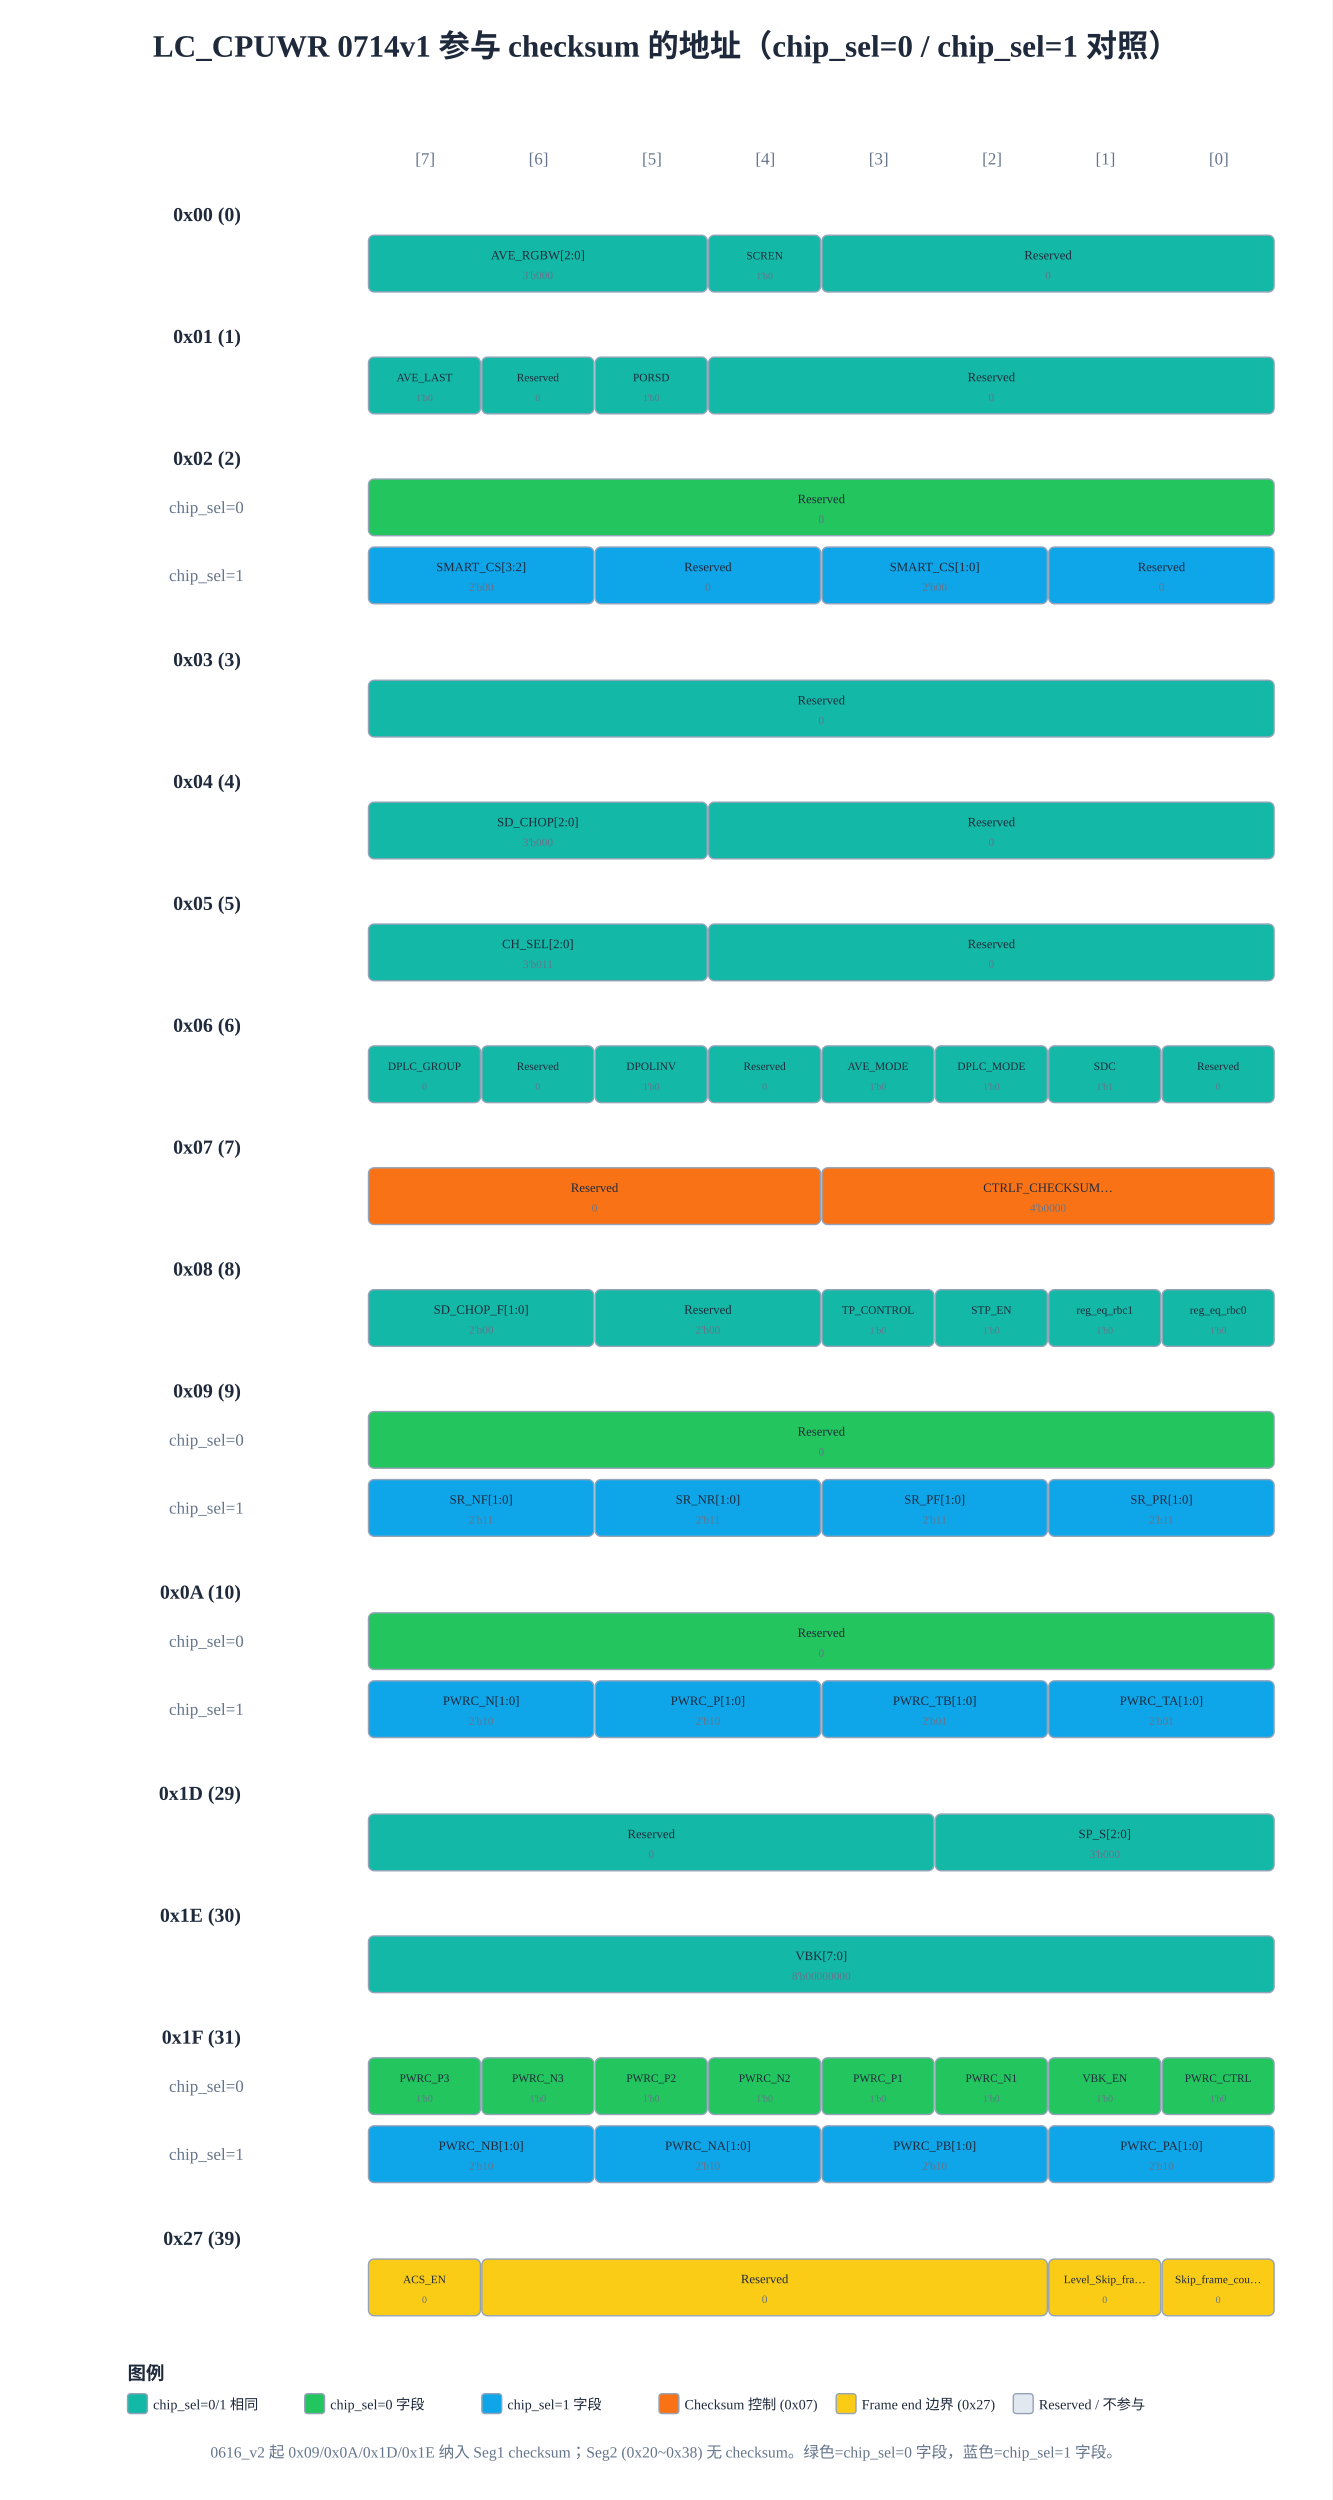
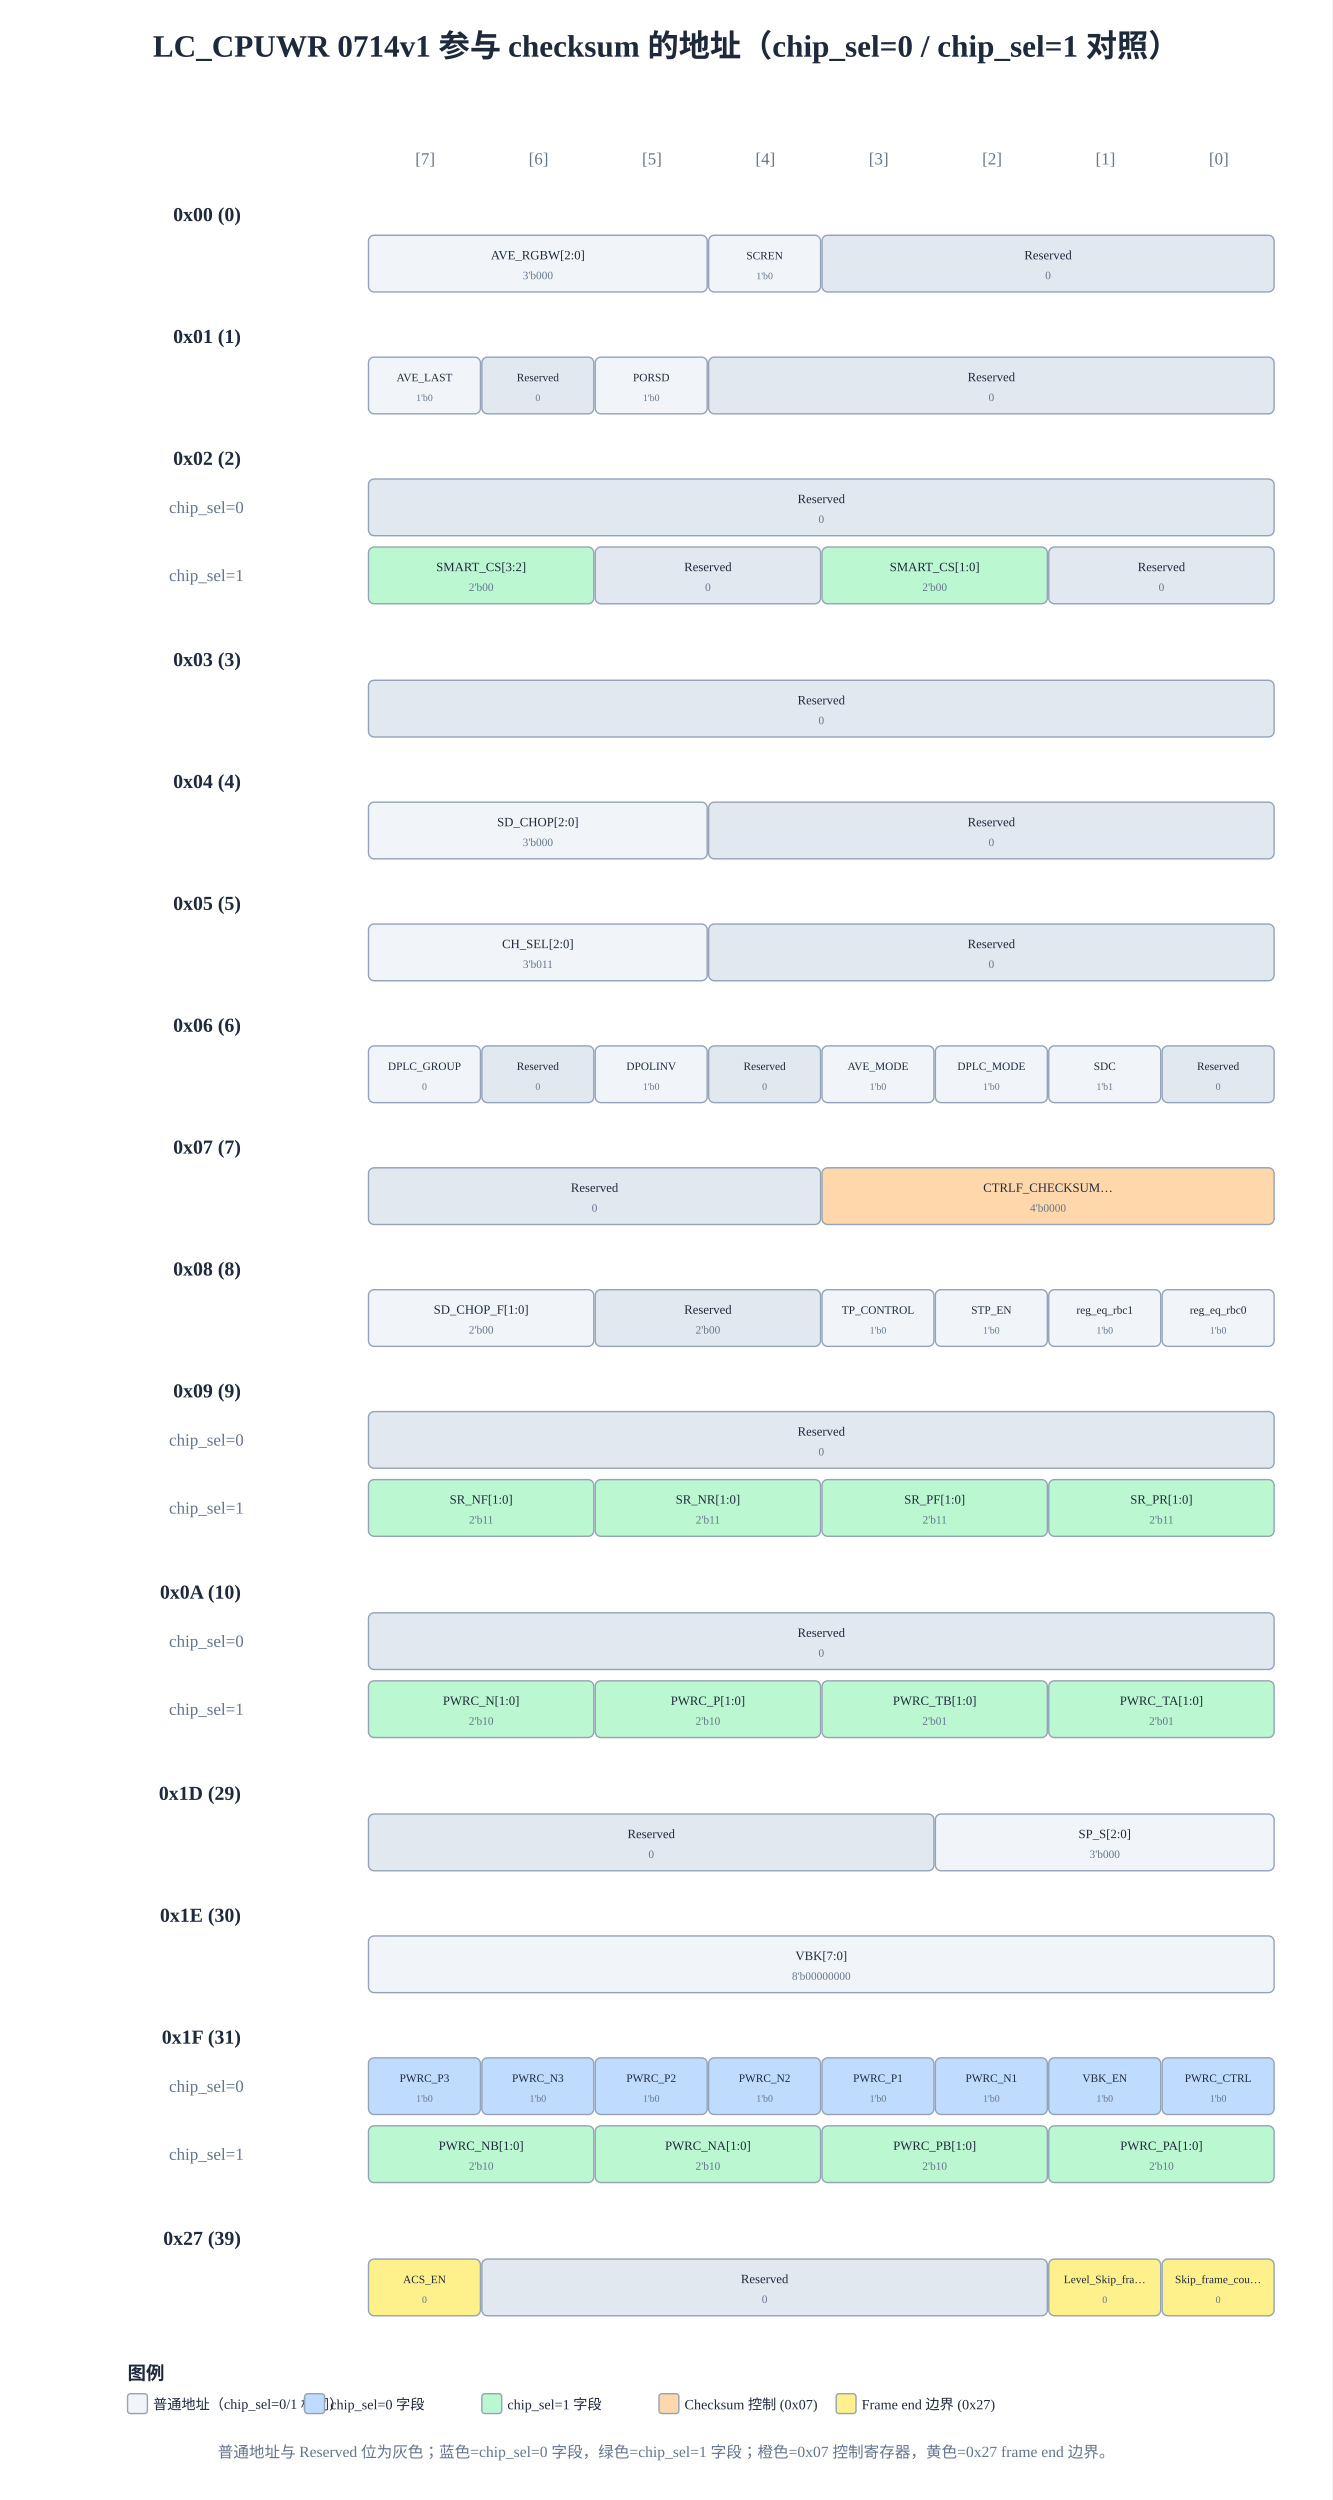
<svg xmlns="http://www.w3.org/2000/svg" width="940" height="1764" viewBox="0 0 940 1764" style="background:#ffffff">
  <rect width="940" height="1764" fill="#ffffff" />
  <text x="470.0" y="40" text-anchor="middle" font-size="22" font-weight="bold" fill="#1e293b">LC_CPUWR 0714v1 参与 checksum 的地址（chip_sel=0 / chip_sel=1 对照）</text>
  <text x="300.0" y="116" text-anchor="middle" font-size="12" fill="#64748b">[7]</text>
  <text x="380.0" y="116" text-anchor="middle" font-size="12" fill="#64748b">[6]</text>
  <text x="460.0" y="116" text-anchor="middle" font-size="12" fill="#64748b">[5]</text>
  <text x="540.0" y="116" text-anchor="middle" font-size="12" fill="#64748b">[4]</text>
  <text x="620.0" y="116" text-anchor="middle" font-size="12" fill="#64748b">[3]</text>
  <text x="700.0" y="116" text-anchor="middle" font-size="12" fill="#64748b">[2]</text>
  <text x="780.0" y="116" text-anchor="middle" font-size="12" fill="#64748b">[1]</text>
  <text x="860.0" y="116" text-anchor="middle" font-size="12" fill="#64748b">[0]</text>
  <text x="170" y="156" text-anchor="end" font-size="14" font-weight="600" fill="#1e293b">0x00 (0)</text>
-   <rect x="260" y="166" width="239" height="40" fill="#14b8a6" stroke="#94a3b8" stroke-width="1" rx="4" />
+   <rect x="260" y="166" width="239" height="40" fill="#f1f5f9" stroke="#94a3b8" stroke-width="1" rx="4" />
  <text x="379.5" y="183.0" text-anchor="middle" font-size="9" font-weight="500" fill="#1e293b">AVE_RGBW[2:0]</text>
  <text x="379.5" y="197.0" text-anchor="middle" font-size="8" fill="#64748b">3'b000</text>
-   <rect x="500" y="166" width="79" height="40" fill="#14b8a6" stroke="#94a3b8" stroke-width="1" rx="4" />
+   <rect x="500" y="166" width="79" height="40" fill="#f1f5f9" stroke="#94a3b8" stroke-width="1" rx="4" />
  <text x="539.5" y="183.0" text-anchor="middle" font-size="8" font-weight="500" fill="#1e293b">SCREN</text>
  <text x="539.5" y="197.0" text-anchor="middle" font-size="7" fill="#64748b">1'b0</text>
-   <rect x="580" y="166" width="319" height="40" fill="#14b8a6" stroke="#94a3b8" stroke-width="1" rx="4" />
+   <rect x="580" y="166" width="319" height="40" fill="#e2e8f0" stroke="#94a3b8" stroke-width="1" rx="4" />
  <text x="739.5" y="183.0" text-anchor="middle" font-size="9" font-weight="500" fill="#1e293b">Reserved</text>
  <text x="739.5" y="197.0" text-anchor="middle" font-size="8" fill="#64748b">0</text>
  <text x="170" y="242" text-anchor="end" font-size="14" font-weight="600" fill="#1e293b">0x01 (1)</text>
-   <rect x="260" y="252" width="79" height="40" fill="#14b8a6" stroke="#94a3b8" stroke-width="1" rx="4" />
+   <rect x="260" y="252" width="79" height="40" fill="#f1f5f9" stroke="#94a3b8" stroke-width="1" rx="4" />
  <text x="299.5" y="269.0" text-anchor="middle" font-size="8" font-weight="500" fill="#1e293b">AVE_LAST</text>
  <text x="299.5" y="283.0" text-anchor="middle" font-size="7" fill="#64748b">1'b0</text>
-   <rect x="340" y="252" width="79" height="40" fill="#14b8a6" stroke="#94a3b8" stroke-width="1" rx="4" />
+   <rect x="340" y="252" width="79" height="40" fill="#e2e8f0" stroke="#94a3b8" stroke-width="1" rx="4" />
  <text x="379.5" y="269.0" text-anchor="middle" font-size="8" font-weight="500" fill="#1e293b">Reserved</text>
  <text x="379.5" y="283.0" text-anchor="middle" font-size="7" fill="#64748b">0</text>
-   <rect x="420" y="252" width="79" height="40" fill="#14b8a6" stroke="#94a3b8" stroke-width="1" rx="4" />
+   <rect x="420" y="252" width="79" height="40" fill="#f1f5f9" stroke="#94a3b8" stroke-width="1" rx="4" />
  <text x="459.5" y="269.0" text-anchor="middle" font-size="8" font-weight="500" fill="#1e293b">PORSD</text>
  <text x="459.5" y="283.0" text-anchor="middle" font-size="7" fill="#64748b">1'b0</text>
-   <rect x="500" y="252" width="399" height="40" fill="#14b8a6" stroke="#94a3b8" stroke-width="1" rx="4" />
+   <rect x="500" y="252" width="399" height="40" fill="#e2e8f0" stroke="#94a3b8" stroke-width="1" rx="4" />
  <text x="699.5" y="269.0" text-anchor="middle" font-size="9" font-weight="500" fill="#1e293b">Reserved</text>
  <text x="699.5" y="283.0" text-anchor="middle" font-size="8" fill="#64748b">0</text>
  <text x="170" y="328" text-anchor="end" font-size="14" font-weight="600" fill="#1e293b">0x02 (2)</text>
  <text x="172" y="362.0" text-anchor="end" font-size="12" fill="#64748b">chip_sel=0</text>
-   <rect x="260" y="338" width="639" height="40" fill="#22c55e" stroke="#94a3b8" stroke-width="1" rx="4" />
+   <rect x="260" y="338" width="639" height="40" fill="#e2e8f0" stroke="#94a3b8" stroke-width="1" rx="4" />
  <text x="579.5" y="355.0" text-anchor="middle" font-size="9" font-weight="500" fill="#1e293b">Reserved</text>
  <text x="579.5" y="369.0" text-anchor="middle" font-size="8" fill="#64748b">0</text>
  <text x="172" y="410.0" text-anchor="end" font-size="12" fill="#64748b">chip_sel=1</text>
-   <rect x="260" y="386" width="159" height="40" fill="#0ea5e9" stroke="#94a3b8" stroke-width="1" rx="4" />
+   <rect x="260" y="386" width="159" height="40" fill="#bbf7d0" stroke="#94a3b8" stroke-width="1" rx="4" />
  <text x="339.5" y="403.0" text-anchor="middle" font-size="9" font-weight="500" fill="#1e293b">SMART_CS[3:2]</text>
  <text x="339.5" y="417.0" text-anchor="middle" font-size="8" fill="#64748b">2'b00</text>
-   <rect x="420" y="386" width="159" height="40" fill="#0ea5e9" stroke="#94a3b8" stroke-width="1" rx="4" />
+   <rect x="420" y="386" width="159" height="40" fill="#e2e8f0" stroke="#94a3b8" stroke-width="1" rx="4" />
  <text x="499.5" y="403.0" text-anchor="middle" font-size="9" font-weight="500" fill="#1e293b">Reserved</text>
  <text x="499.5" y="417.0" text-anchor="middle" font-size="8" fill="#64748b">0</text>
-   <rect x="580" y="386" width="159" height="40" fill="#0ea5e9" stroke="#94a3b8" stroke-width="1" rx="4" />
+   <rect x="580" y="386" width="159" height="40" fill="#bbf7d0" stroke="#94a3b8" stroke-width="1" rx="4" />
  <text x="659.5" y="403.0" text-anchor="middle" font-size="9" font-weight="500" fill="#1e293b">SMART_CS[1:0]</text>
  <text x="659.5" y="417.0" text-anchor="middle" font-size="8" fill="#64748b">2'b00</text>
-   <rect x="740" y="386" width="159" height="40" fill="#0ea5e9" stroke="#94a3b8" stroke-width="1" rx="4" />
+   <rect x="740" y="386" width="159" height="40" fill="#e2e8f0" stroke="#94a3b8" stroke-width="1" rx="4" />
  <text x="819.5" y="403.0" text-anchor="middle" font-size="9" font-weight="500" fill="#1e293b">Reserved</text>
  <text x="819.5" y="417.0" text-anchor="middle" font-size="8" fill="#64748b">0</text>
  <text x="170" y="470" text-anchor="end" font-size="14" font-weight="600" fill="#1e293b">0x03 (3)</text>
-   <rect x="260" y="480" width="639" height="40" fill="#14b8a6" stroke="#94a3b8" stroke-width="1" rx="4" />
+   <rect x="260" y="480" width="639" height="40" fill="#e2e8f0" stroke="#94a3b8" stroke-width="1" rx="4" />
  <text x="579.5" y="497.0" text-anchor="middle" font-size="9" font-weight="500" fill="#1e293b">Reserved</text>
  <text x="579.5" y="511.0" text-anchor="middle" font-size="8" fill="#64748b">0</text>
  <text x="170" y="556" text-anchor="end" font-size="14" font-weight="600" fill="#1e293b">0x04 (4)</text>
-   <rect x="260" y="566" width="239" height="40" fill="#14b8a6" stroke="#94a3b8" stroke-width="1" rx="4" />
+   <rect x="260" y="566" width="239" height="40" fill="#f1f5f9" stroke="#94a3b8" stroke-width="1" rx="4" />
  <text x="379.5" y="583.0" text-anchor="middle" font-size="9" font-weight="500" fill="#1e293b">SD_CHOP[2:0]</text>
  <text x="379.5" y="597.0" text-anchor="middle" font-size="8" fill="#64748b">3'b000</text>
-   <rect x="500" y="566" width="399" height="40" fill="#14b8a6" stroke="#94a3b8" stroke-width="1" rx="4" />
+   <rect x="500" y="566" width="399" height="40" fill="#e2e8f0" stroke="#94a3b8" stroke-width="1" rx="4" />
  <text x="699.5" y="583.0" text-anchor="middle" font-size="9" font-weight="500" fill="#1e293b">Reserved</text>
  <text x="699.5" y="597.0" text-anchor="middle" font-size="8" fill="#64748b">0</text>
  <text x="170" y="642" text-anchor="end" font-size="14" font-weight="600" fill="#1e293b">0x05 (5)</text>
-   <rect x="260" y="652" width="239" height="40" fill="#14b8a6" stroke="#94a3b8" stroke-width="1" rx="4" />
+   <rect x="260" y="652" width="239" height="40" fill="#f1f5f9" stroke="#94a3b8" stroke-width="1" rx="4" />
  <text x="379.5" y="669.0" text-anchor="middle" font-size="9" font-weight="500" fill="#1e293b">CH_SEL[2:0]</text>
  <text x="379.5" y="683.0" text-anchor="middle" font-size="8" fill="#64748b">3'b011</text>
-   <rect x="500" y="652" width="399" height="40" fill="#14b8a6" stroke="#94a3b8" stroke-width="1" rx="4" />
+   <rect x="500" y="652" width="399" height="40" fill="#e2e8f0" stroke="#94a3b8" stroke-width="1" rx="4" />
  <text x="699.5" y="669.0" text-anchor="middle" font-size="9" font-weight="500" fill="#1e293b">Reserved</text>
  <text x="699.5" y="683.0" text-anchor="middle" font-size="8" fill="#64748b">0</text>
  <text x="170" y="728" text-anchor="end" font-size="14" font-weight="600" fill="#1e293b">0x06 (6)</text>
-   <rect x="260" y="738" width="79" height="40" fill="#14b8a6" stroke="#94a3b8" stroke-width="1" rx="4" />
+   <rect x="260" y="738" width="79" height="40" fill="#f1f5f9" stroke="#94a3b8" stroke-width="1" rx="4" />
  <text x="299.5" y="755.0" text-anchor="middle" font-size="8" font-weight="500" fill="#1e293b">DPLC_GROUP</text>
  <text x="299.5" y="769.0" text-anchor="middle" font-size="7" fill="#64748b">0</text>
-   <rect x="340" y="738" width="79" height="40" fill="#14b8a6" stroke="#94a3b8" stroke-width="1" rx="4" />
+   <rect x="340" y="738" width="79" height="40" fill="#e2e8f0" stroke="#94a3b8" stroke-width="1" rx="4" />
  <text x="379.5" y="755.0" text-anchor="middle" font-size="8" font-weight="500" fill="#1e293b">Reserved</text>
  <text x="379.5" y="769.0" text-anchor="middle" font-size="7" fill="#64748b">0</text>
-   <rect x="420" y="738" width="79" height="40" fill="#14b8a6" stroke="#94a3b8" stroke-width="1" rx="4" />
+   <rect x="420" y="738" width="79" height="40" fill="#f1f5f9" stroke="#94a3b8" stroke-width="1" rx="4" />
  <text x="459.5" y="755.0" text-anchor="middle" font-size="8" font-weight="500" fill="#1e293b">DPOLINV</text>
  <text x="459.5" y="769.0" text-anchor="middle" font-size="7" fill="#64748b">1'b0</text>
-   <rect x="500" y="738" width="79" height="40" fill="#14b8a6" stroke="#94a3b8" stroke-width="1" rx="4" />
+   <rect x="500" y="738" width="79" height="40" fill="#e2e8f0" stroke="#94a3b8" stroke-width="1" rx="4" />
  <text x="539.5" y="755.0" text-anchor="middle" font-size="8" font-weight="500" fill="#1e293b">Reserved</text>
  <text x="539.5" y="769.0" text-anchor="middle" font-size="7" fill="#64748b">0</text>
-   <rect x="580" y="738" width="79" height="40" fill="#14b8a6" stroke="#94a3b8" stroke-width="1" rx="4" />
+   <rect x="580" y="738" width="79" height="40" fill="#f1f5f9" stroke="#94a3b8" stroke-width="1" rx="4" />
  <text x="619.5" y="755.0" text-anchor="middle" font-size="8" font-weight="500" fill="#1e293b">AVE_MODE</text>
  <text x="619.5" y="769.0" text-anchor="middle" font-size="7" fill="#64748b">1'b0</text>
-   <rect x="660" y="738" width="79" height="40" fill="#14b8a6" stroke="#94a3b8" stroke-width="1" rx="4" />
+   <rect x="660" y="738" width="79" height="40" fill="#f1f5f9" stroke="#94a3b8" stroke-width="1" rx="4" />
  <text x="699.5" y="755.0" text-anchor="middle" font-size="8" font-weight="500" fill="#1e293b">DPLC_MODE</text>
  <text x="699.5" y="769.0" text-anchor="middle" font-size="7" fill="#64748b">1'b0</text>
-   <rect x="740" y="738" width="79" height="40" fill="#14b8a6" stroke="#94a3b8" stroke-width="1" rx="4" />
+   <rect x="740" y="738" width="79" height="40" fill="#f1f5f9" stroke="#94a3b8" stroke-width="1" rx="4" />
  <text x="779.5" y="755.0" text-anchor="middle" font-size="8" font-weight="500" fill="#1e293b">SDC</text>
  <text x="779.5" y="769.0" text-anchor="middle" font-size="7" fill="#64748b">1'b1</text>
-   <rect x="820" y="738" width="79" height="40" fill="#14b8a6" stroke="#94a3b8" stroke-width="1" rx="4" />
+   <rect x="820" y="738" width="79" height="40" fill="#e2e8f0" stroke="#94a3b8" stroke-width="1" rx="4" />
  <text x="859.5" y="755.0" text-anchor="middle" font-size="8" font-weight="500" fill="#1e293b">Reserved</text>
  <text x="859.5" y="769.0" text-anchor="middle" font-size="7" fill="#64748b">0</text>
  <text x="170" y="814" text-anchor="end" font-size="14" font-weight="600" fill="#1e293b">0x07 (7)</text>
-   <rect x="260" y="824" width="319" height="40" fill="#f97316" stroke="#94a3b8" stroke-width="1" rx="4" />
+   <rect x="260" y="824" width="319" height="40" fill="#e2e8f0" stroke="#94a3b8" stroke-width="1" rx="4" />
  <text x="419.5" y="841.0" text-anchor="middle" font-size="9" font-weight="500" fill="#1e293b">Reserved</text>
  <text x="419.5" y="855.0" text-anchor="middle" font-size="8" fill="#64748b">0</text>
-   <rect x="580" y="824" width="319" height="40" fill="#f97316" stroke="#94a3b8" stroke-width="1" rx="4" />
+   <rect x="580" y="824" width="319" height="40" fill="#fed7aa" stroke="#94a3b8" stroke-width="1" rx="4" />
  <text x="739.5" y="841.0" text-anchor="middle" font-size="9" font-weight="500" fill="#1e293b">CTRLF_CHECKSUM…</text>
  <text x="739.5" y="855.0" text-anchor="middle" font-size="8" fill="#64748b">4'b0000</text>
  <text x="170" y="900" text-anchor="end" font-size="14" font-weight="600" fill="#1e293b">0x08 (8)</text>
-   <rect x="260" y="910" width="159" height="40" fill="#14b8a6" stroke="#94a3b8" stroke-width="1" rx="4" />
+   <rect x="260" y="910" width="159" height="40" fill="#f1f5f9" stroke="#94a3b8" stroke-width="1" rx="4" />
  <text x="339.5" y="927.0" text-anchor="middle" font-size="9" font-weight="500" fill="#1e293b">SD_CHOP_F[1:0]</text>
  <text x="339.5" y="941.0" text-anchor="middle" font-size="8" fill="#64748b">2'b00</text>
-   <rect x="420" y="910" width="159" height="40" fill="#14b8a6" stroke="#94a3b8" stroke-width="1" rx="4" />
+   <rect x="420" y="910" width="159" height="40" fill="#e2e8f0" stroke="#94a3b8" stroke-width="1" rx="4" />
  <text x="499.5" y="927.0" text-anchor="middle" font-size="9" font-weight="500" fill="#1e293b">Reserved</text>
  <text x="499.5" y="941.0" text-anchor="middle" font-size="8" fill="#64748b">2'b00</text>
-   <rect x="580" y="910" width="79" height="40" fill="#14b8a6" stroke="#94a3b8" stroke-width="1" rx="4" />
+   <rect x="580" y="910" width="79" height="40" fill="#f1f5f9" stroke="#94a3b8" stroke-width="1" rx="4" />
  <text x="619.5" y="927.0" text-anchor="middle" font-size="8" font-weight="500" fill="#1e293b">TP_CONTROL</text>
  <text x="619.5" y="941.0" text-anchor="middle" font-size="7" fill="#64748b">1'b0</text>
-   <rect x="660" y="910" width="79" height="40" fill="#14b8a6" stroke="#94a3b8" stroke-width="1" rx="4" />
+   <rect x="660" y="910" width="79" height="40" fill="#f1f5f9" stroke="#94a3b8" stroke-width="1" rx="4" />
  <text x="699.5" y="927.0" text-anchor="middle" font-size="8" font-weight="500" fill="#1e293b">STP_EN</text>
  <text x="699.5" y="941.0" text-anchor="middle" font-size="7" fill="#64748b">1'b0</text>
-   <rect x="740" y="910" width="79" height="40" fill="#14b8a6" stroke="#94a3b8" stroke-width="1" rx="4" />
+   <rect x="740" y="910" width="79" height="40" fill="#f1f5f9" stroke="#94a3b8" stroke-width="1" rx="4" />
  <text x="779.5" y="927.0" text-anchor="middle" font-size="8" font-weight="500" fill="#1e293b">reg_eq_rbc1</text>
  <text x="779.5" y="941.0" text-anchor="middle" font-size="7" fill="#64748b">1'b0</text>
-   <rect x="820" y="910" width="79" height="40" fill="#14b8a6" stroke="#94a3b8" stroke-width="1" rx="4" />
+   <rect x="820" y="910" width="79" height="40" fill="#f1f5f9" stroke="#94a3b8" stroke-width="1" rx="4" />
  <text x="859.5" y="927.0" text-anchor="middle" font-size="8" font-weight="500" fill="#1e293b">reg_eq_rbc0</text>
  <text x="859.5" y="941.0" text-anchor="middle" font-size="7" fill="#64748b">1'b0</text>
  <text x="170" y="986" text-anchor="end" font-size="14" font-weight="600" fill="#1e293b">0x09 (9)</text>
  <text x="172" y="1020.0" text-anchor="end" font-size="12" fill="#64748b">chip_sel=0</text>
-   <rect x="260" y="996" width="639" height="40" fill="#22c55e" stroke="#94a3b8" stroke-width="1" rx="4" />
+   <rect x="260" y="996" width="639" height="40" fill="#e2e8f0" stroke="#94a3b8" stroke-width="1" rx="4" />
  <text x="579.5" y="1013.0" text-anchor="middle" font-size="9" font-weight="500" fill="#1e293b">Reserved</text>
  <text x="579.5" y="1027.0" text-anchor="middle" font-size="8" fill="#64748b">0</text>
  <text x="172" y="1068.0" text-anchor="end" font-size="12" fill="#64748b">chip_sel=1</text>
-   <rect x="260" y="1044" width="159" height="40" fill="#0ea5e9" stroke="#94a3b8" stroke-width="1" rx="4" />
+   <rect x="260" y="1044" width="159" height="40" fill="#bbf7d0" stroke="#94a3b8" stroke-width="1" rx="4" />
  <text x="339.5" y="1061.0" text-anchor="middle" font-size="9" font-weight="500" fill="#1e293b">SR_NF[1:0]</text>
  <text x="339.5" y="1075.0" text-anchor="middle" font-size="8" fill="#64748b">2'b11</text>
-   <rect x="420" y="1044" width="159" height="40" fill="#0ea5e9" stroke="#94a3b8" stroke-width="1" rx="4" />
+   <rect x="420" y="1044" width="159" height="40" fill="#bbf7d0" stroke="#94a3b8" stroke-width="1" rx="4" />
  <text x="499.5" y="1061.0" text-anchor="middle" font-size="9" font-weight="500" fill="#1e293b">SR_NR[1:0]</text>
  <text x="499.5" y="1075.0" text-anchor="middle" font-size="8" fill="#64748b">2'b11</text>
-   <rect x="580" y="1044" width="159" height="40" fill="#0ea5e9" stroke="#94a3b8" stroke-width="1" rx="4" />
+   <rect x="580" y="1044" width="159" height="40" fill="#bbf7d0" stroke="#94a3b8" stroke-width="1" rx="4" />
  <text x="659.5" y="1061.0" text-anchor="middle" font-size="9" font-weight="500" fill="#1e293b">SR_PF[1:0]</text>
  <text x="659.5" y="1075.0" text-anchor="middle" font-size="8" fill="#64748b">2'b11</text>
-   <rect x="740" y="1044" width="159" height="40" fill="#0ea5e9" stroke="#94a3b8" stroke-width="1" rx="4" />
+   <rect x="740" y="1044" width="159" height="40" fill="#bbf7d0" stroke="#94a3b8" stroke-width="1" rx="4" />
  <text x="819.5" y="1061.0" text-anchor="middle" font-size="9" font-weight="500" fill="#1e293b">SR_PR[1:0]</text>
  <text x="819.5" y="1075.0" text-anchor="middle" font-size="8" fill="#64748b">2'b11</text>
  <text x="170" y="1128" text-anchor="end" font-size="14" font-weight="600" fill="#1e293b">0x0A (10)</text>
  <text x="172" y="1162.0" text-anchor="end" font-size="12" fill="#64748b">chip_sel=0</text>
-   <rect x="260" y="1138" width="639" height="40" fill="#22c55e" stroke="#94a3b8" stroke-width="1" rx="4" />
+   <rect x="260" y="1138" width="639" height="40" fill="#e2e8f0" stroke="#94a3b8" stroke-width="1" rx="4" />
  <text x="579.5" y="1155.0" text-anchor="middle" font-size="9" font-weight="500" fill="#1e293b">Reserved</text>
  <text x="579.5" y="1169.0" text-anchor="middle" font-size="8" fill="#64748b">0</text>
  <text x="172" y="1210.0" text-anchor="end" font-size="12" fill="#64748b">chip_sel=1</text>
-   <rect x="260" y="1186" width="159" height="40" fill="#0ea5e9" stroke="#94a3b8" stroke-width="1" rx="4" />
+   <rect x="260" y="1186" width="159" height="40" fill="#bbf7d0" stroke="#94a3b8" stroke-width="1" rx="4" />
  <text x="339.5" y="1203.0" text-anchor="middle" font-size="9" font-weight="500" fill="#1e293b">PWRC_N[1:0]</text>
  <text x="339.5" y="1217.0" text-anchor="middle" font-size="8" fill="#64748b">2'b10</text>
-   <rect x="420" y="1186" width="159" height="40" fill="#0ea5e9" stroke="#94a3b8" stroke-width="1" rx="4" />
+   <rect x="420" y="1186" width="159" height="40" fill="#bbf7d0" stroke="#94a3b8" stroke-width="1" rx="4" />
  <text x="499.5" y="1203.0" text-anchor="middle" font-size="9" font-weight="500" fill="#1e293b">PWRC_P[1:0]</text>
  <text x="499.5" y="1217.0" text-anchor="middle" font-size="8" fill="#64748b">2'b10</text>
-   <rect x="580" y="1186" width="159" height="40" fill="#0ea5e9" stroke="#94a3b8" stroke-width="1" rx="4" />
+   <rect x="580" y="1186" width="159" height="40" fill="#bbf7d0" stroke="#94a3b8" stroke-width="1" rx="4" />
  <text x="659.5" y="1203.0" text-anchor="middle" font-size="9" font-weight="500" fill="#1e293b">PWRC_TB[1:0]</text>
  <text x="659.5" y="1217.0" text-anchor="middle" font-size="8" fill="#64748b">2'b01</text>
-   <rect x="740" y="1186" width="159" height="40" fill="#0ea5e9" stroke="#94a3b8" stroke-width="1" rx="4" />
+   <rect x="740" y="1186" width="159" height="40" fill="#bbf7d0" stroke="#94a3b8" stroke-width="1" rx="4" />
  <text x="819.5" y="1203.0" text-anchor="middle" font-size="9" font-weight="500" fill="#1e293b">PWRC_TA[1:0]</text>
  <text x="819.5" y="1217.0" text-anchor="middle" font-size="8" fill="#64748b">2'b01</text>
  <text x="170" y="1270" text-anchor="end" font-size="14" font-weight="600" fill="#1e293b">0x1D (29)</text>
-   <rect x="260" y="1280" width="399" height="40" fill="#14b8a6" stroke="#94a3b8" stroke-width="1" rx="4" />
+   <rect x="260" y="1280" width="399" height="40" fill="#e2e8f0" stroke="#94a3b8" stroke-width="1" rx="4" />
  <text x="459.5" y="1297.0" text-anchor="middle" font-size="9" font-weight="500" fill="#1e293b">Reserved</text>
  <text x="459.5" y="1311.0" text-anchor="middle" font-size="8" fill="#64748b">0</text>
-   <rect x="660" y="1280" width="239" height="40" fill="#14b8a6" stroke="#94a3b8" stroke-width="1" rx="4" />
+   <rect x="660" y="1280" width="239" height="40" fill="#f1f5f9" stroke="#94a3b8" stroke-width="1" rx="4" />
  <text x="779.5" y="1297.0" text-anchor="middle" font-size="9" font-weight="500" fill="#1e293b">SP_S[2:0]</text>
  <text x="779.5" y="1311.0" text-anchor="middle" font-size="8" fill="#64748b">3'b000</text>
  <text x="170" y="1356" text-anchor="end" font-size="14" font-weight="600" fill="#1e293b">0x1E (30)</text>
-   <rect x="260" y="1366" width="639" height="40" fill="#14b8a6" stroke="#94a3b8" stroke-width="1" rx="4" />
+   <rect x="260" y="1366" width="639" height="40" fill="#f1f5f9" stroke="#94a3b8" stroke-width="1" rx="4" />
  <text x="579.5" y="1383.0" text-anchor="middle" font-size="9" font-weight="500" fill="#1e293b">VBK[7:0]</text>
  <text x="579.5" y="1397.0" text-anchor="middle" font-size="8" fill="#64748b">8'b00000000</text>
  <text x="170" y="1442" text-anchor="end" font-size="14" font-weight="600" fill="#1e293b">0x1F (31)</text>
  <text x="172" y="1476.0" text-anchor="end" font-size="12" fill="#64748b">chip_sel=0</text>
-   <rect x="260" y="1452" width="79" height="40" fill="#22c55e" stroke="#94a3b8" stroke-width="1" rx="4" />
+   <rect x="260" y="1452" width="79" height="40" fill="#bfdbfe" stroke="#94a3b8" stroke-width="1" rx="4" />
  <text x="299.5" y="1469.0" text-anchor="middle" font-size="8" font-weight="500" fill="#1e293b">PWRC_P3</text>
  <text x="299.5" y="1483.0" text-anchor="middle" font-size="7" fill="#64748b">1'b0</text>
-   <rect x="340" y="1452" width="79" height="40" fill="#22c55e" stroke="#94a3b8" stroke-width="1" rx="4" />
+   <rect x="340" y="1452" width="79" height="40" fill="#bfdbfe" stroke="#94a3b8" stroke-width="1" rx="4" />
  <text x="379.5" y="1469.0" text-anchor="middle" font-size="8" font-weight="500" fill="#1e293b">PWRC_N3</text>
  <text x="379.5" y="1483.0" text-anchor="middle" font-size="7" fill="#64748b">1'b0</text>
-   <rect x="420" y="1452" width="79" height="40" fill="#22c55e" stroke="#94a3b8" stroke-width="1" rx="4" />
+   <rect x="420" y="1452" width="79" height="40" fill="#bfdbfe" stroke="#94a3b8" stroke-width="1" rx="4" />
  <text x="459.5" y="1469.0" text-anchor="middle" font-size="8" font-weight="500" fill="#1e293b">PWRC_P2</text>
  <text x="459.5" y="1483.0" text-anchor="middle" font-size="7" fill="#64748b">1'b0</text>
-   <rect x="500" y="1452" width="79" height="40" fill="#22c55e" stroke="#94a3b8" stroke-width="1" rx="4" />
+   <rect x="500" y="1452" width="79" height="40" fill="#bfdbfe" stroke="#94a3b8" stroke-width="1" rx="4" />
  <text x="539.5" y="1469.0" text-anchor="middle" font-size="8" font-weight="500" fill="#1e293b">PWRC_N2</text>
  <text x="539.5" y="1483.0" text-anchor="middle" font-size="7" fill="#64748b">1'b0</text>
-   <rect x="580" y="1452" width="79" height="40" fill="#22c55e" stroke="#94a3b8" stroke-width="1" rx="4" />
+   <rect x="580" y="1452" width="79" height="40" fill="#bfdbfe" stroke="#94a3b8" stroke-width="1" rx="4" />
  <text x="619.5" y="1469.0" text-anchor="middle" font-size="8" font-weight="500" fill="#1e293b">PWRC_P1</text>
  <text x="619.5" y="1483.0" text-anchor="middle" font-size="7" fill="#64748b">1'b0</text>
-   <rect x="660" y="1452" width="79" height="40" fill="#22c55e" stroke="#94a3b8" stroke-width="1" rx="4" />
+   <rect x="660" y="1452" width="79" height="40" fill="#bfdbfe" stroke="#94a3b8" stroke-width="1" rx="4" />
  <text x="699.5" y="1469.0" text-anchor="middle" font-size="8" font-weight="500" fill="#1e293b">PWRC_N1</text>
  <text x="699.5" y="1483.0" text-anchor="middle" font-size="7" fill="#64748b">1'b0</text>
-   <rect x="740" y="1452" width="79" height="40" fill="#22c55e" stroke="#94a3b8" stroke-width="1" rx="4" />
+   <rect x="740" y="1452" width="79" height="40" fill="#bfdbfe" stroke="#94a3b8" stroke-width="1" rx="4" />
  <text x="779.5" y="1469.0" text-anchor="middle" font-size="8" font-weight="500" fill="#1e293b">VBK_EN</text>
  <text x="779.5" y="1483.0" text-anchor="middle" font-size="7" fill="#64748b">1'b0</text>
-   <rect x="820" y="1452" width="79" height="40" fill="#22c55e" stroke="#94a3b8" stroke-width="1" rx="4" />
+   <rect x="820" y="1452" width="79" height="40" fill="#bfdbfe" stroke="#94a3b8" stroke-width="1" rx="4" />
  <text x="859.5" y="1469.0" text-anchor="middle" font-size="8" font-weight="500" fill="#1e293b">PWRC_CTRL</text>
  <text x="859.5" y="1483.0" text-anchor="middle" font-size="7" fill="#64748b">1'b0</text>
  <text x="172" y="1524.0" text-anchor="end" font-size="12" fill="#64748b">chip_sel=1</text>
-   <rect x="260" y="1500" width="159" height="40" fill="#0ea5e9" stroke="#94a3b8" stroke-width="1" rx="4" />
+   <rect x="260" y="1500" width="159" height="40" fill="#bbf7d0" stroke="#94a3b8" stroke-width="1" rx="4" />
  <text x="339.5" y="1517.0" text-anchor="middle" font-size="9" font-weight="500" fill="#1e293b">PWRC_NB[1:0]</text>
  <text x="339.5" y="1531.0" text-anchor="middle" font-size="8" fill="#64748b">2'b10</text>
-   <rect x="420" y="1500" width="159" height="40" fill="#0ea5e9" stroke="#94a3b8" stroke-width="1" rx="4" />
+   <rect x="420" y="1500" width="159" height="40" fill="#bbf7d0" stroke="#94a3b8" stroke-width="1" rx="4" />
  <text x="499.5" y="1517.0" text-anchor="middle" font-size="9" font-weight="500" fill="#1e293b">PWRC_NA[1:0]</text>
  <text x="499.5" y="1531.0" text-anchor="middle" font-size="8" fill="#64748b">2'b10</text>
-   <rect x="580" y="1500" width="159" height="40" fill="#0ea5e9" stroke="#94a3b8" stroke-width="1" rx="4" />
+   <rect x="580" y="1500" width="159" height="40" fill="#bbf7d0" stroke="#94a3b8" stroke-width="1" rx="4" />
  <text x="659.5" y="1517.0" text-anchor="middle" font-size="9" font-weight="500" fill="#1e293b">PWRC_PB[1:0]</text>
  <text x="659.5" y="1531.0" text-anchor="middle" font-size="8" fill="#64748b">2'b10</text>
-   <rect x="740" y="1500" width="159" height="40" fill="#0ea5e9" stroke="#94a3b8" stroke-width="1" rx="4" />
+   <rect x="740" y="1500" width="159" height="40" fill="#bbf7d0" stroke="#94a3b8" stroke-width="1" rx="4" />
  <text x="819.5" y="1517.0" text-anchor="middle" font-size="9" font-weight="500" fill="#1e293b">PWRC_PA[1:0]</text>
  <text x="819.5" y="1531.0" text-anchor="middle" font-size="8" fill="#64748b">2'b10</text>
  <text x="170" y="1584" text-anchor="end" font-size="14" font-weight="600" fill="#1e293b">0x27 (39)</text>
-   <rect x="260" y="1594" width="79" height="40" fill="#facc15" stroke="#94a3b8" stroke-width="1" rx="4" />
+   <rect x="260" y="1594" width="79" height="40" fill="#fef08a" stroke="#94a3b8" stroke-width="1" rx="4" />
  <text x="299.5" y="1611.0" text-anchor="middle" font-size="8" font-weight="500" fill="#1e293b">ACS_EN</text>
  <text x="299.5" y="1625.0" text-anchor="middle" font-size="7" fill="#64748b">0</text>
-   <rect x="340" y="1594" width="399" height="40" fill="#facc15" stroke="#94a3b8" stroke-width="1" rx="4" />
+   <rect x="340" y="1594" width="399" height="40" fill="#e2e8f0" stroke="#94a3b8" stroke-width="1" rx="4" />
  <text x="539.5" y="1611.0" text-anchor="middle" font-size="9" font-weight="500" fill="#1e293b">Reserved</text>
  <text x="539.5" y="1625.0" text-anchor="middle" font-size="8" fill="#64748b">0</text>
-   <rect x="740" y="1594" width="79" height="40" fill="#facc15" stroke="#94a3b8" stroke-width="1" rx="4" />
+   <rect x="740" y="1594" width="79" height="40" fill="#fef08a" stroke="#94a3b8" stroke-width="1" rx="4" />
  <text x="779.5" y="1611.0" text-anchor="middle" font-size="8" font-weight="500" fill="#1e293b">Level_Skip_fra…</text>
  <text x="779.5" y="1625.0" text-anchor="middle" font-size="7" fill="#64748b">0</text>
-   <rect x="820" y="1594" width="79" height="40" fill="#facc15" stroke="#94a3b8" stroke-width="1" rx="4" />
+   <rect x="820" y="1594" width="79" height="40" fill="#fef08a" stroke="#94a3b8" stroke-width="1" rx="4" />
  <text x="859.5" y="1611.0" text-anchor="middle" font-size="8" font-weight="500" fill="#1e293b">Skip_frame_cou…</text>
  <text x="859.5" y="1625.0" text-anchor="middle" font-size="7" fill="#64748b">0</text>
  <text x="90" y="1679" font-size="13" font-weight="600" fill="#1e293b">图例</text>
-   <rect x="90" y="1689" width="14" height="14" fill="#14b8a6" stroke="#94a3b8" rx="2" />
-   <text x="108" y="1700" font-size="10" fill="#1e293b">chip_sel=0/1 相同</text>
-   <rect x="215" y="1689" width="14" height="14" fill="#22c55e" stroke="#94a3b8" rx="2" />
+   <rect x="90" y="1689" width="14" height="14" fill="#f1f5f9" stroke="#94a3b8" rx="2" />
+   <text x="108" y="1700" font-size="10" fill="#1e293b">普通地址（chip_sel=0/1 相同）</text>
+   <rect x="215" y="1689" width="14" height="14" fill="#bfdbfe" stroke="#94a3b8" rx="2" />
  <text x="233" y="1700" font-size="10" fill="#1e293b">chip_sel=0 字段</text>
-   <rect x="340" y="1689" width="14" height="14" fill="#0ea5e9" stroke="#94a3b8" rx="2" />
+   <rect x="340" y="1689" width="14" height="14" fill="#bbf7d0" stroke="#94a3b8" rx="2" />
  <text x="358" y="1700" font-size="10" fill="#1e293b">chip_sel=1 字段</text>
-   <rect x="465" y="1689" width="14" height="14" fill="#f97316" stroke="#94a3b8" rx="2" />
+   <rect x="465" y="1689" width="14" height="14" fill="#fed7aa" stroke="#94a3b8" rx="2" />
  <text x="483" y="1700" font-size="10" fill="#1e293b">Checksum 控制 (0x07)</text>
-   <rect x="590" y="1689" width="14" height="14" fill="#facc15" stroke="#94a3b8" rx="2" />
+   <rect x="590" y="1689" width="14" height="14" fill="#fef08a" stroke="#94a3b8" rx="2" />
  <text x="608" y="1700" font-size="10" fill="#1e293b">Frame end 边界 (0x27)</text>
-   <rect x="715" y="1689" width="14" height="14" fill="#e2e8f0" stroke="#94a3b8" rx="2" />
-   <text x="733" y="1700" font-size="10" fill="#1e293b">Reserved / 不参与</text>
-   <text x="470.0" y="1734" text-anchor="middle" font-size="11" fill="#64748b">0616_v2 起 0x09/0x0A/0x1D/0x1E 纳入 Seg1 checksum；Seg2 (0x20~0x38) 无 checksum。绿色=chip_sel=0 字段，蓝色=chip_sel=1 字段。</text>
+   <text x="470.0" y="1734" text-anchor="middle" font-size="11" fill="#64748b">普通地址与 Reserved 位为灰色；蓝色=chip_sel=0 字段，绿色=chip_sel=1 字段；橙色=0x07 控制寄存器，黄色=0x27 frame end 边界。</text>
</svg>
